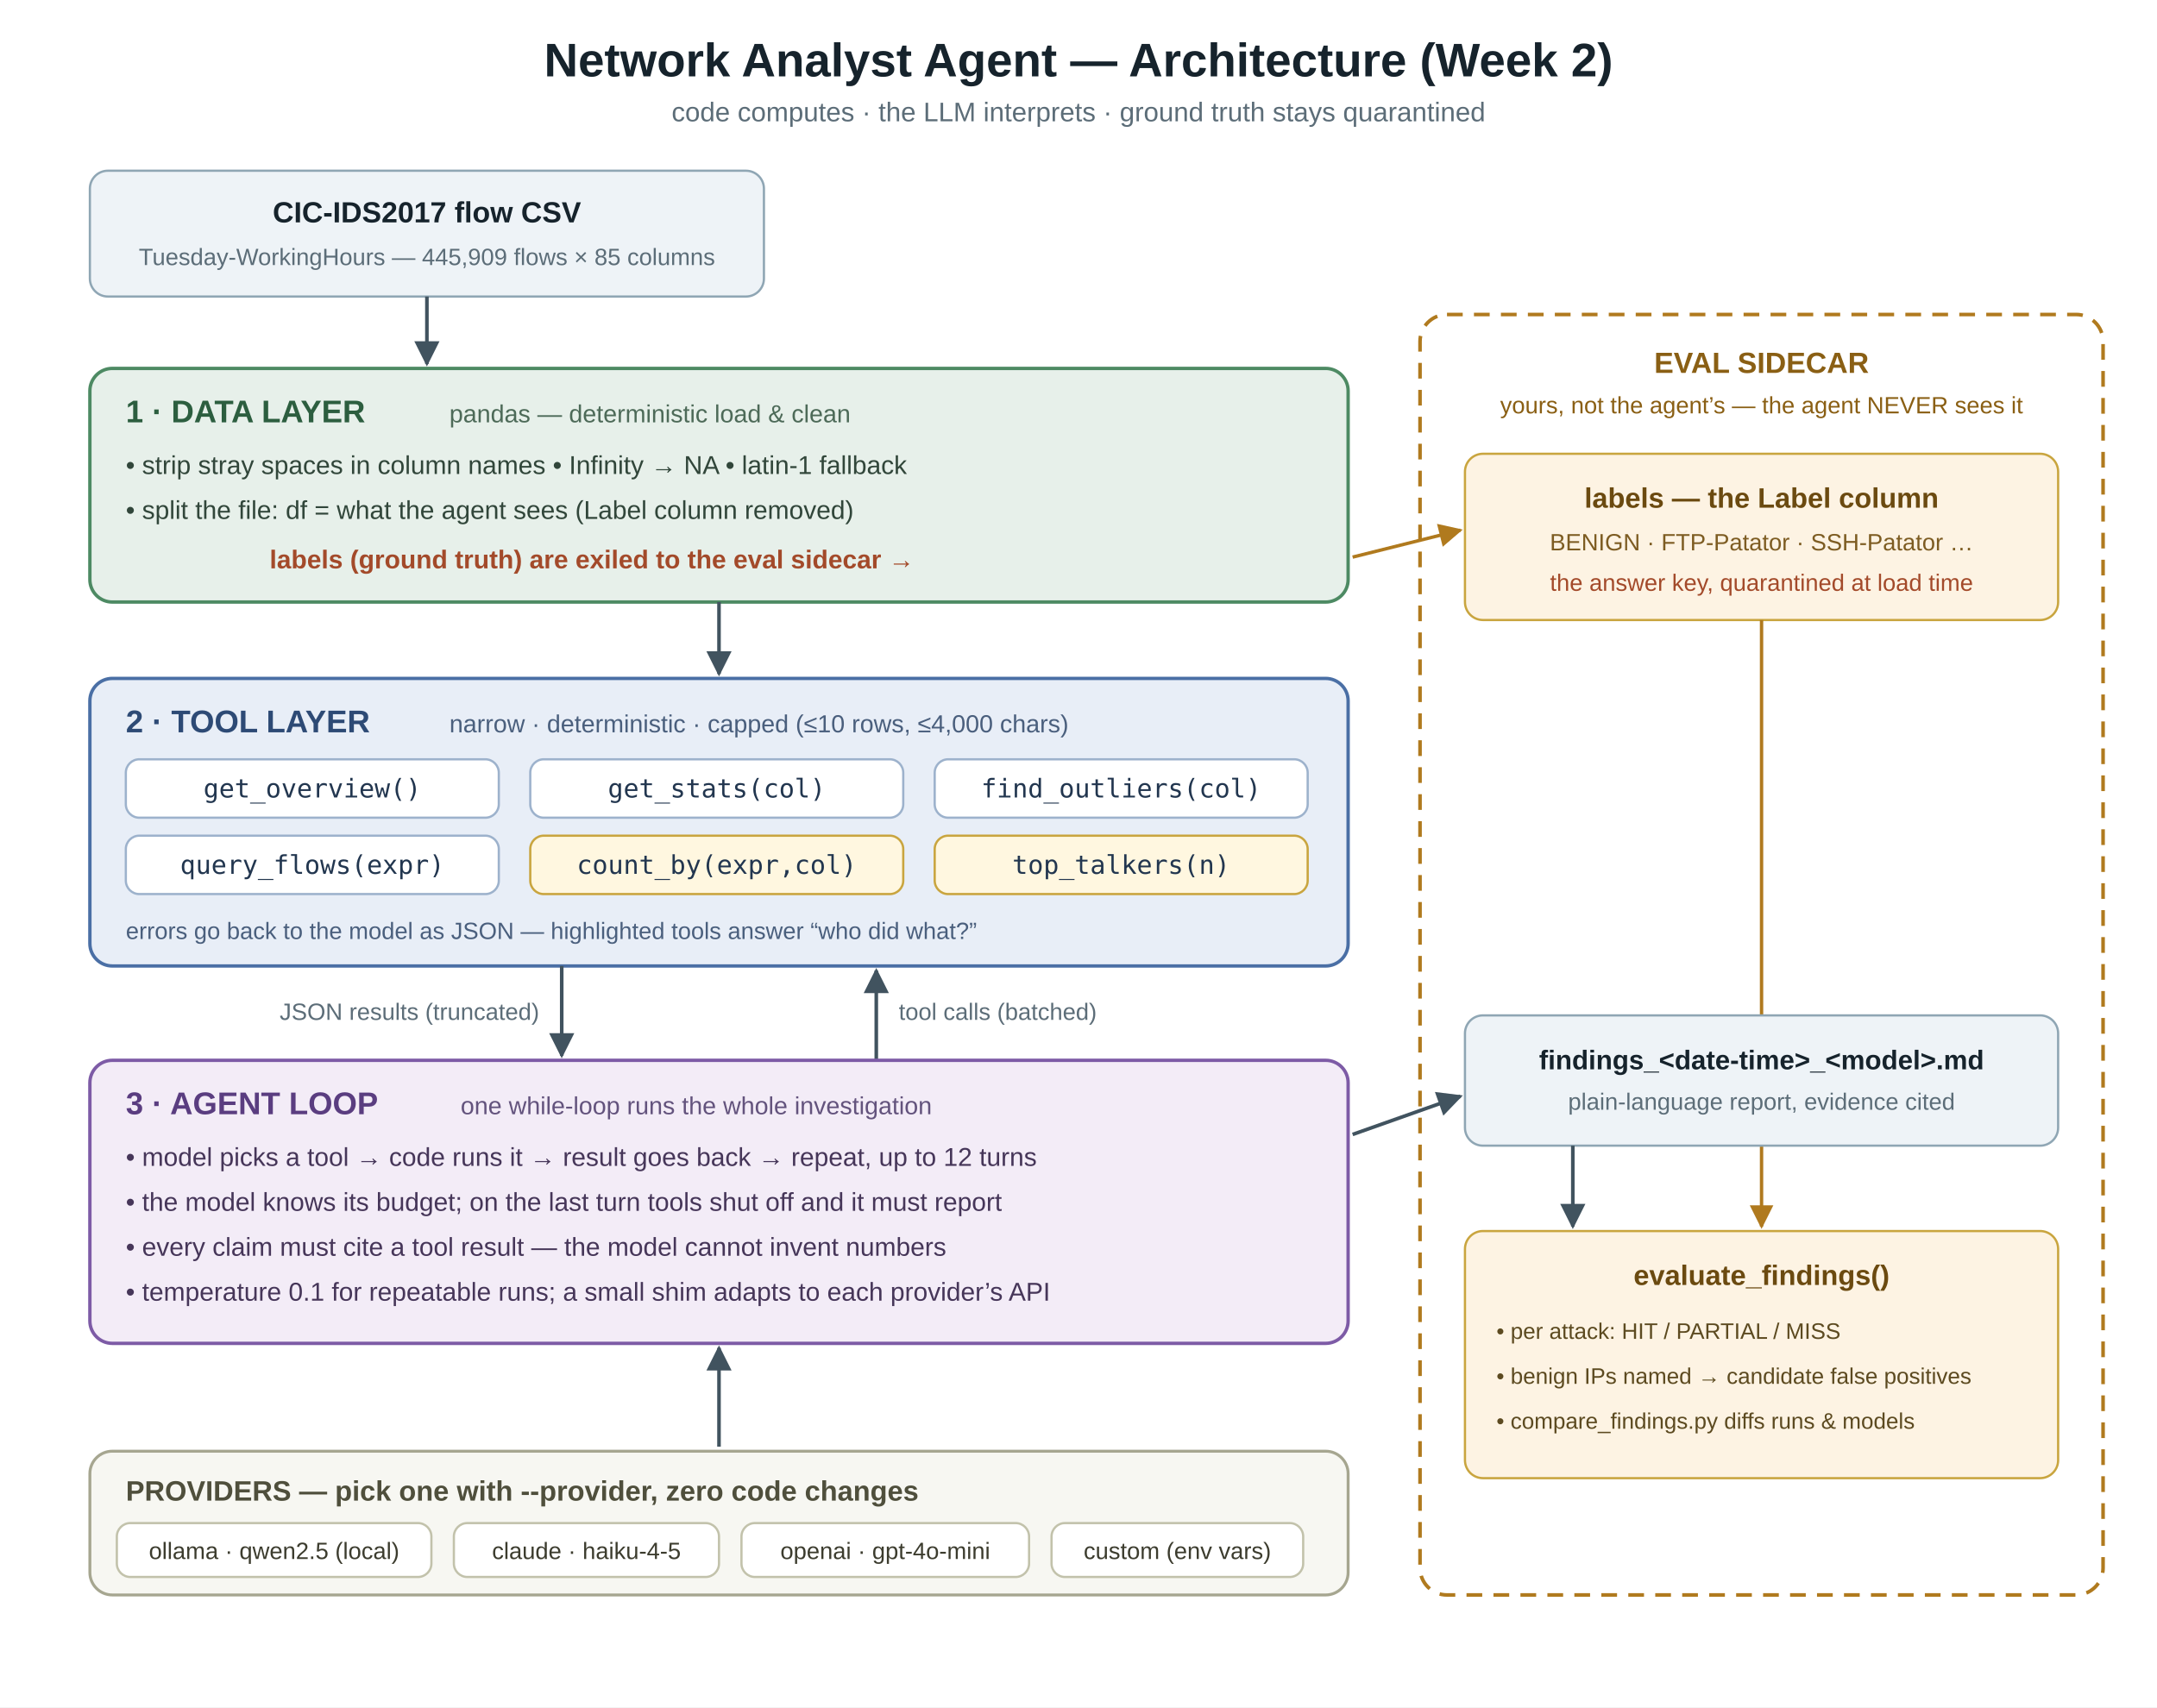
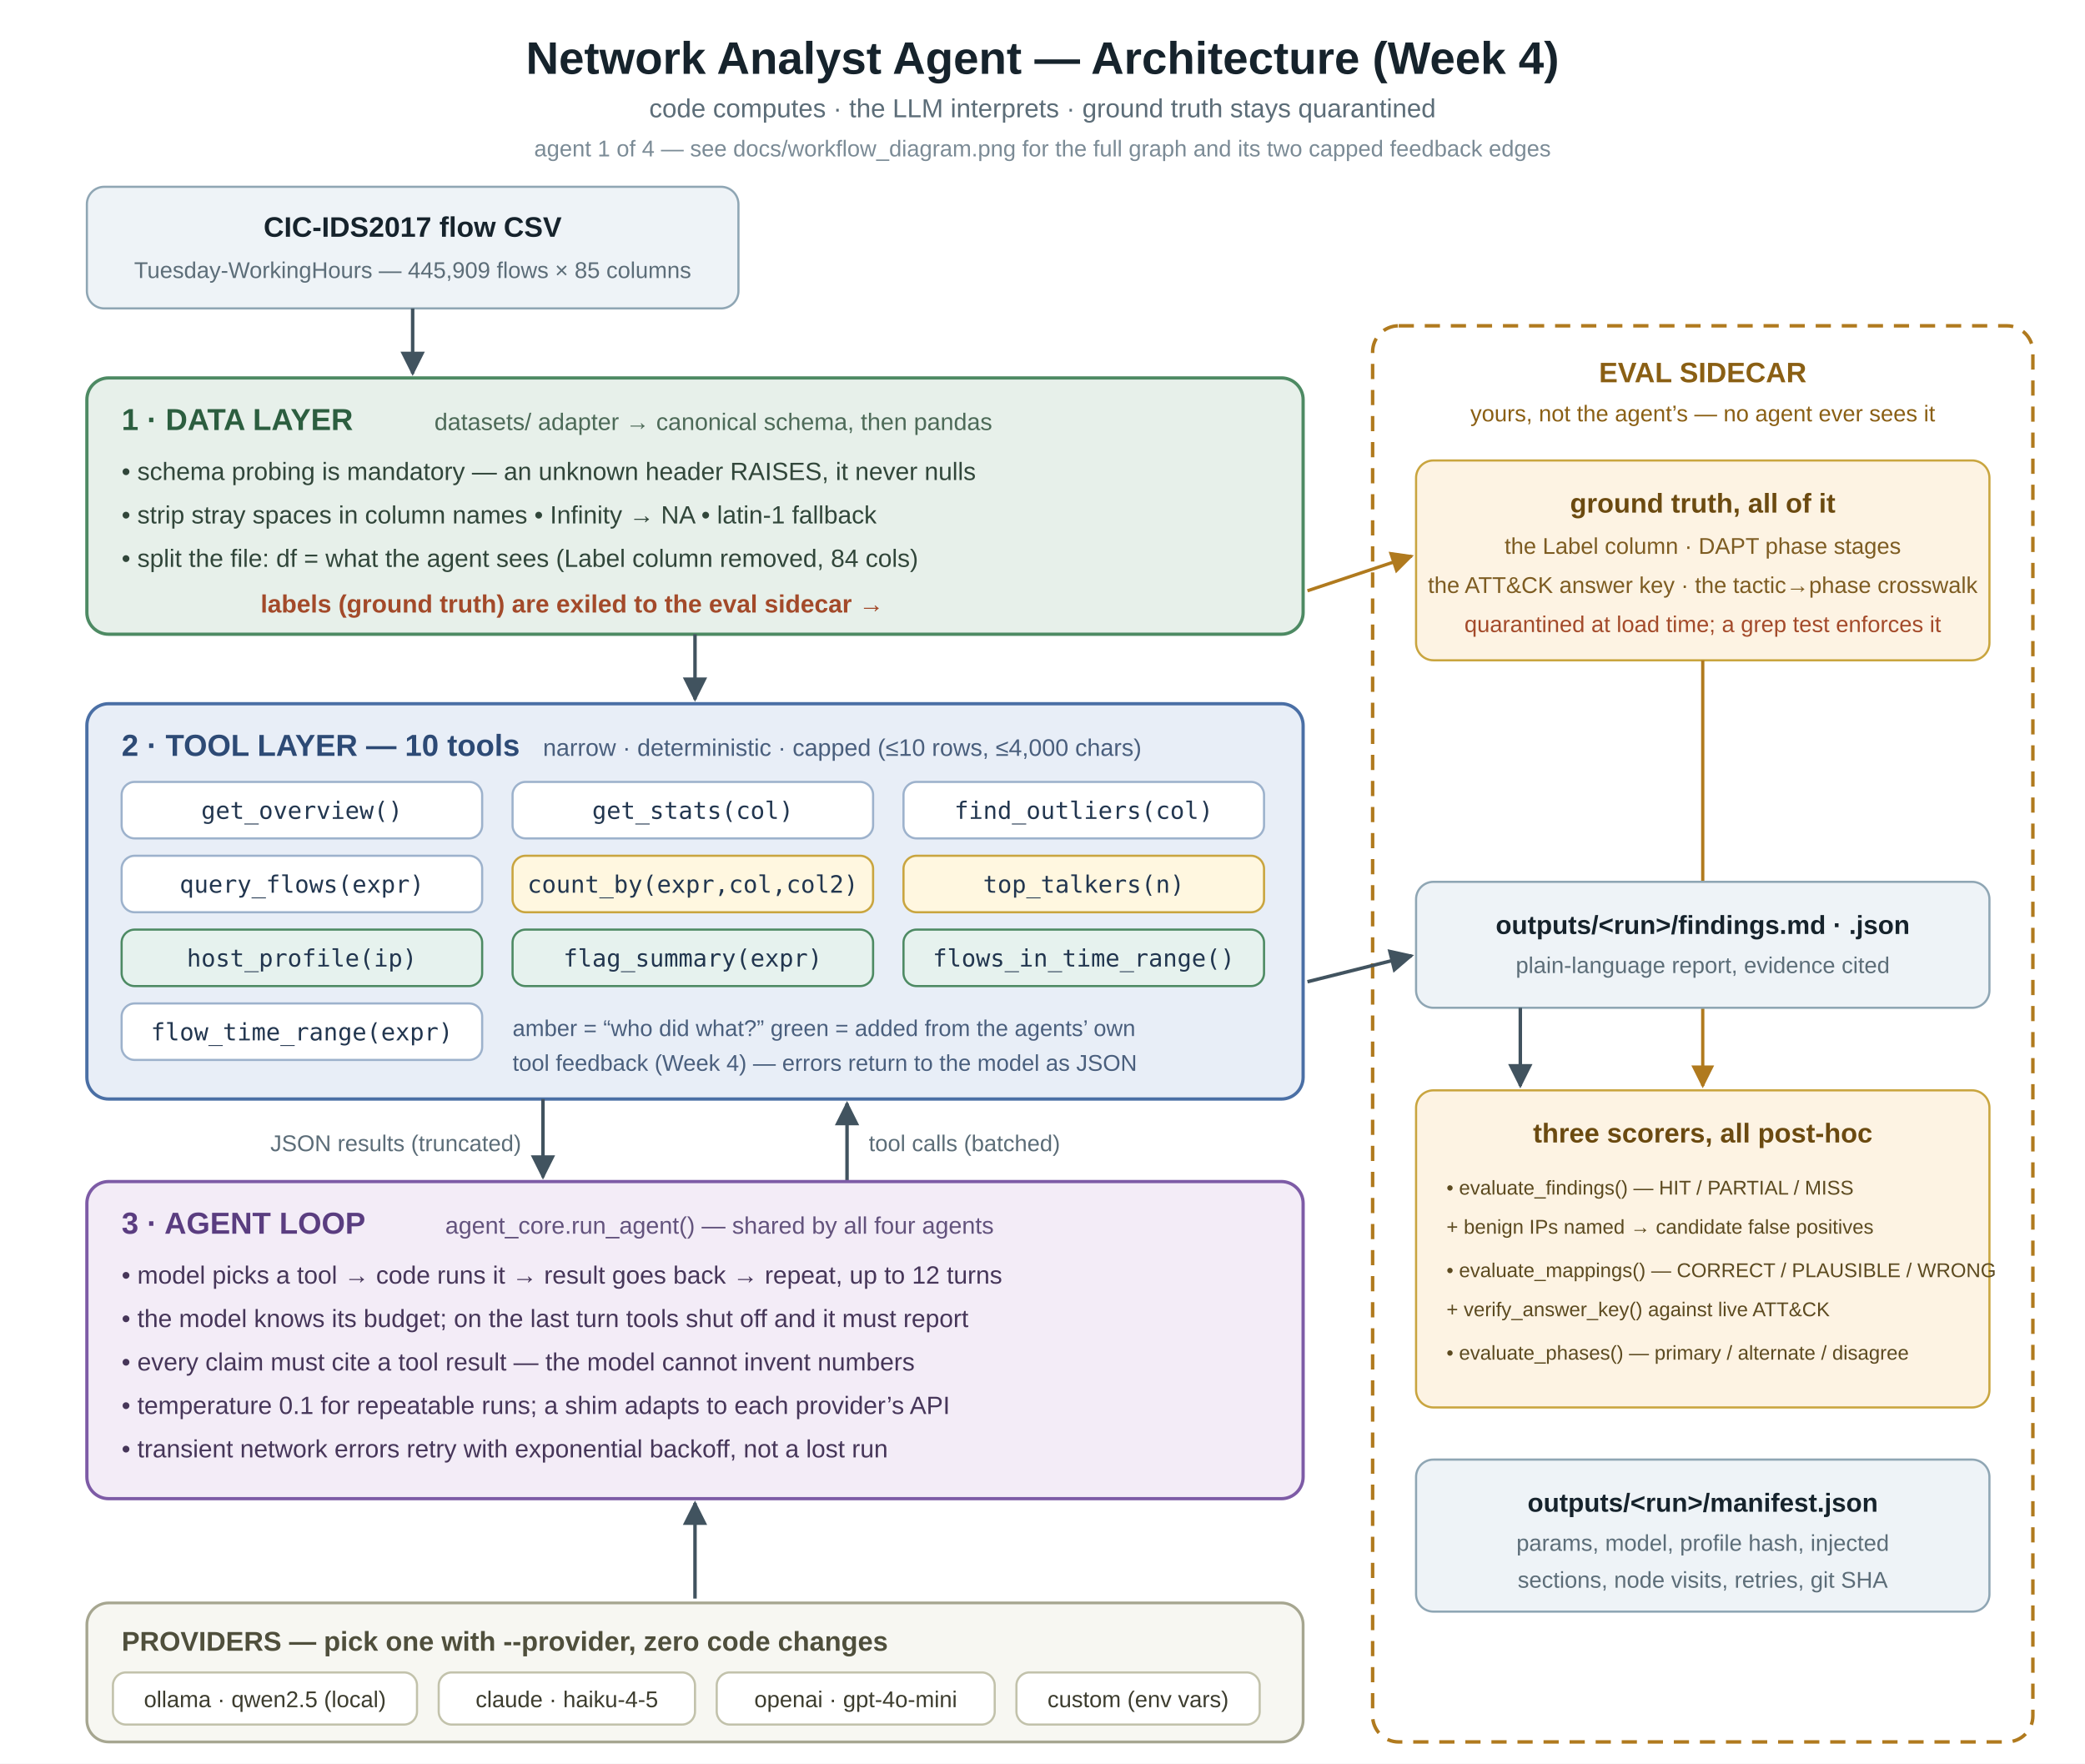
- <svg xmlns="http://www.w3.org/2000/svg" viewBox="0 0 960 760" font-family="Segoe UI, Arial, sans-serif">
+ <svg xmlns="http://www.w3.org/2000/svg" viewBox="0 0 960 812" font-family="Segoe UI, Arial, sans-serif">
  <defs>
    <marker id="arrow" viewBox="0 0 10 10" refX="9" refY="5" markerWidth="7" markerHeight="7" orient="auto-start-reverse">
      <path d="M 0 0 L 10 5 L 0 10 z" fill="#41535f" />
    </marker>
    <marker id="arrowAmber" viewBox="0 0 10 10" refX="9" refY="5" markerWidth="7" markerHeight="7" orient="auto-start-reverse">
      <path d="M 0 0 L 10 5 L 0 10 z" fill="#b07a1e" />
    </marker>
  </defs>
-   <rect width="960" height="760" fill="#ffffff" />
-   <text x="480" y="34" text-anchor="middle" font-size="21" font-weight="600" fill="#16232c">Network Analyst Agent — Architecture (Week 2)</text>
+   <rect width="960" height="812" fill="#ffffff" />
+   <text x="480" y="34" text-anchor="middle" font-size="21" font-weight="600" fill="#16232c">Network Analyst Agent — Architecture (Week 4)</text>
  <text x="480" y="54" text-anchor="middle" font-size="12" fill="#5c6d78">code computes · the LLM interprets · ground truth stays quarantined</text>
-   <rect x="40" y="76" width="300" height="56" rx="8" fill="#eef3f7" stroke="#8fa6b4" />
-   <text x="190" y="99" text-anchor="middle" font-size="13" font-weight="600" fill="#16232c">CIC-IDS2017 flow CSV</text>
-   <text x="190" y="118" text-anchor="middle" font-size="10.5" fill="#5c6d78">Tuesday-WorkingHours — 445,909 flows × 85 columns</text>
-   <line x1="190" y1="132" x2="190" y2="162" stroke="#41535f" stroke-width="1.6" marker-end="url(#arrow)" />
-   <rect x="40" y="164" width="560" height="104" rx="10" fill="#e7f0ea" stroke="#4d8a63" stroke-width="1.5" />
-   <text x="56" y="188" font-size="14" font-weight="700" fill="#2c5e3f">1 · DATA LAYER</text>
-   <text x="200" y="188" font-size="11" fill="#4d6a58">pandas — deterministic load &amp; clean</text>
-   <text x="56" y="211" font-size="11.5" fill="#31463a">• strip stray spaces in column names  •  Infinity → NA  •  latin-1 fallback</text>
-   <text x="56" y="231" font-size="11.5" fill="#31463a">• split the file:  df = what the agent sees (Label column removed)</text>
-   <text x="120" y="253" font-size="11.5" font-weight="600" fill="#a34a2a">labels (ground truth) are exiled to the eval sidecar →</text>
-   <line x1="320" y1="268" x2="320" y2="300" stroke="#41535f" stroke-width="1.6" marker-end="url(#arrow)" />
-   <rect x="40" y="302" width="560" height="128" rx="10" fill="#e8eef7" stroke="#4a6fa5" stroke-width="1.5" />
-   <text x="56" y="326" font-size="14" font-weight="700" fill="#2d4a75">2 · TOOL LAYER</text>
-   <text x="200" y="326" font-size="11" fill="#4a5f7d">narrow · deterministic · capped (≤10 rows, ≤4,000 chars)</text>
-   <g font-size="11.5" fill="#22364f" font-family="Consolas, monospace">
-     <rect x="56" y="338" width="166" height="26" rx="6" fill="#ffffff" stroke="#9db2cc" />
-     <text x="139" y="355" text-anchor="middle">get_overview()</text>
-     <rect x="236" y="338" width="166" height="26" rx="6" fill="#ffffff" stroke="#9db2cc" />
-     <text x="319" y="355" text-anchor="middle">get_stats(col)</text>
-     <rect x="416" y="338" width="166" height="26" rx="6" fill="#ffffff" stroke="#9db2cc" />
-     <text x="499" y="355" text-anchor="middle">find_outliers(col)</text>
-     <rect x="56" y="372" width="166" height="26" rx="6" fill="#ffffff" stroke="#9db2cc" />
-     <text x="139" y="389" text-anchor="middle">query_flows(expr)</text>
-     <rect x="236" y="372" width="166" height="26" rx="6" fill="#fff7e0" stroke="#c9a53f" />
-     <text x="319" y="389" text-anchor="middle">count_by(expr,col)</text>
-     <rect x="416" y="372" width="166" height="26" rx="6" fill="#fff7e0" stroke="#c9a53f" />
-     <text x="499" y="389" text-anchor="middle">top_talkers(n)</text>
+   <text x="480" y="72" text-anchor="middle" font-size="10.5" fill="#7b8b96">agent 1 of 4 — see docs/workflow_diagram.png for the full graph and its two capped feedback edges</text>
+   <rect x="40" y="86" width="300" height="56" rx="8" fill="#eef3f7" stroke="#8fa6b4" />
+   <text x="190" y="109" text-anchor="middle" font-size="13" font-weight="600" fill="#16232c">CIC-IDS2017 flow CSV</text>
+   <text x="190" y="128" text-anchor="middle" font-size="10.5" fill="#5c6d78">Tuesday-WorkingHours — 445,909 flows × 85 columns</text>
+   <line x1="190" y1="142" x2="190" y2="172" stroke="#41535f" stroke-width="1.6" marker-end="url(#arrow)" />
+   <rect x="40" y="174" width="560" height="118" rx="10" fill="#e7f0ea" stroke="#4d8a63" stroke-width="1.5" />
+   <text x="56" y="198" font-size="14" font-weight="700" fill="#2c5e3f">1 · DATA LAYER</text>
+   <text x="200" y="198" font-size="11" fill="#4d6a58">datasets/ adapter → canonical schema, then pandas</text>
+   <text x="56" y="221" font-size="11.5" fill="#31463a">• schema probing is mandatory — an unknown header RAISES, it never nulls</text>
+   <text x="56" y="241" font-size="11.5" fill="#31463a">• strip stray spaces in column names  •  Infinity → NA  •  latin-1 fallback</text>
+   <text x="56" y="261" font-size="11.5" fill="#31463a">• split the file:  df = what the agent sees (Label column removed, 84 cols)</text>
+   <text x="120" y="282" font-size="11.5" font-weight="600" fill="#a34a2a">labels (ground truth) are exiled to the eval sidecar →</text>
+   <line x1="320" y1="292" x2="320" y2="322" stroke="#41535f" stroke-width="1.6" marker-end="url(#arrow)" />
+   <rect x="40" y="324" width="560" height="182" rx="10" fill="#e8eef7" stroke="#4a6fa5" stroke-width="1.5" />
+   <text x="56" y="348" font-size="14" font-weight="700" fill="#2d4a75">2 · TOOL LAYER — 10 tools</text>
+   <text x="250" y="348" font-size="11" fill="#4a5f7d">narrow · deterministic · capped (≤10 rows, ≤4,000 chars)</text>
+   <g font-size="11" fill="#22364f" font-family="Consolas, monospace">
+     <rect x="56" y="360" width="166" height="26" rx="6" fill="#ffffff" stroke="#9db2cc" />
+     <text x="139" y="377" text-anchor="middle">get_overview()</text>
+     <rect x="236" y="360" width="166" height="26" rx="6" fill="#ffffff" stroke="#9db2cc" />
+     <text x="319" y="377" text-anchor="middle">get_stats(col)</text>
+     <rect x="416" y="360" width="166" height="26" rx="6" fill="#ffffff" stroke="#9db2cc" />
+     <text x="499" y="377" text-anchor="middle">find_outliers(col)</text>
+     <rect x="56" y="394" width="166" height="26" rx="6" fill="#ffffff" stroke="#9db2cc" />
+     <text x="139" y="411" text-anchor="middle">query_flows(expr)</text>
+     <rect x="236" y="394" width="166" height="26" rx="6" fill="#fff7e0" stroke="#c9a53f" />
+     <text x="319" y="411" text-anchor="middle">count_by(expr,col,col2)</text>
+     <rect x="416" y="394" width="166" height="26" rx="6" fill="#fff7e0" stroke="#c9a53f" />
+     <text x="499" y="411" text-anchor="middle">top_talkers(n)</text>
+     <rect x="56" y="428" width="166" height="26" rx="6" fill="#e6f2ee" stroke="#4d8a63" />
+     <text x="139" y="445" text-anchor="middle">host_profile(ip)</text>
+     <rect x="236" y="428" width="166" height="26" rx="6" fill="#e6f2ee" stroke="#4d8a63" />
+     <text x="319" y="445" text-anchor="middle">flag_summary(expr)</text>
+     <rect x="416" y="428" width="166" height="26" rx="6" fill="#e6f2ee" stroke="#4d8a63" />
+     <text x="499" y="445" text-anchor="middle">flows_in_time_range()</text>
+     <rect x="56" y="462" width="166" height="26" rx="6" fill="#ffffff" stroke="#9db2cc" />
+     <text x="139" y="479" text-anchor="middle">flow_time_range(expr)</text>
  </g>
-   <text x="56" y="418" font-size="10.5" fill="#4a5f7d">errors go back to the model as JSON — highlighted tools answer “who did what?”</text>
-   <line x1="250" y1="430" x2="250" y2="470" stroke="#41535f" stroke-width="1.6" marker-end="url(#arrow)" />
-   <text x="240" y="454" text-anchor="end" font-size="10.5" fill="#5c6d78">JSON results (truncated)</text>
-   <line x1="390" y1="472" x2="390" y2="432" stroke="#41535f" stroke-width="1.6" marker-end="url(#arrow)" />
-   <text x="400" y="454" font-size="10.5" fill="#5c6d78">tool calls (batched)</text>
-   <rect x="40" y="472" width="560" height="126" rx="10" fill="#f3ecf7" stroke="#7d5ba6" stroke-width="1.5" />
-   <text x="56" y="496" font-size="14" font-weight="700" fill="#5a3d80">3 · AGENT LOOP</text>
-   <text x="205" y="496" font-size="11" fill="#63537d">one while-loop runs the whole investigation</text>
-   <text x="56" y="519" font-size="11.5" fill="#463659">• model picks a tool → code runs it → result goes back → repeat, up to 12 turns</text>
-   <text x="56" y="539" font-size="11.5" fill="#463659">• the model knows its budget; on the last turn tools shut off and it must report</text>
-   <text x="56" y="559" font-size="11.5" fill="#463659">• every claim must cite a tool result — the model cannot invent numbers</text>
-   <text x="56" y="579" font-size="11.5" fill="#463659">• temperature 0.1 for repeatable runs; a small shim adapts to each provider’s API</text>
-   <line x1="320" y1="644" x2="320" y2="600" stroke="#41535f" stroke-width="1.6" marker-end="url(#arrow)" />
-   <rect x="40" y="646" width="560" height="64" rx="10" fill="#f7f7f2" stroke="#a6a690" stroke-width="1.3" />
-   <text x="56" y="668" font-size="12.5" font-weight="700" fill="#4f4f3c">PROVIDERS — pick one with --provider, zero code changes</text>
+   <text x="236" y="477" font-size="10.5" fill="#4a5f7d">amber = “who did what?”   green = added from the agents’ own</text>
+   <text x="236" y="493" font-size="10.5" fill="#4a5f7d">tool feedback (Week 4) — errors return to the model as JSON</text>
+   <line x1="250" y1="506" x2="250" y2="542" stroke="#41535f" stroke-width="1.6" marker-end="url(#arrow)" />
+   <text x="240" y="530" text-anchor="end" font-size="10.5" fill="#5c6d78">JSON results (truncated)</text>
+   <line x1="390" y1="544" x2="390" y2="508" stroke="#41535f" stroke-width="1.6" marker-end="url(#arrow)" />
+   <text x="400" y="530" font-size="10.5" fill="#5c6d78">tool calls (batched)</text>
+   <rect x="40" y="544" width="560" height="146" rx="10" fill="#f3ecf7" stroke="#7d5ba6" stroke-width="1.5" />
+   <text x="56" y="568" font-size="14" font-weight="700" fill="#5a3d80">3 · AGENT LOOP</text>
+   <text x="205" y="568" font-size="11" fill="#63537d">agent_core.run_agent() — shared by all four agents</text>
+   <text x="56" y="591" font-size="11.5" fill="#463659">• model picks a tool → code runs it → result goes back → repeat, up to 12 turns</text>
+   <text x="56" y="611" font-size="11.5" fill="#463659">• the model knows its budget; on the last turn tools shut off and it must report</text>
+   <text x="56" y="631" font-size="11.5" fill="#463659">• every claim must cite a tool result — the model cannot invent numbers</text>
+   <text x="56" y="651" font-size="11.5" fill="#463659">• temperature 0.1 for repeatable runs; a shim adapts to each provider’s API</text>
+   <text x="56" y="671" font-size="11.5" fill="#463659">• transient network errors retry with exponential backoff, not a lost run</text>
+   <line x1="320" y1="736" x2="320" y2="692" stroke="#41535f" stroke-width="1.6" marker-end="url(#arrow)" />
+   <rect x="40" y="738" width="560" height="64" rx="10" fill="#f7f7f2" stroke="#a6a690" stroke-width="1.3" />
+   <text x="56" y="760" font-size="12.5" font-weight="700" fill="#4f4f3c">PROVIDERS — pick one with --provider, zero code changes</text>
  <g font-size="10.5" fill="#3c3c2e">
-     <rect x="52" y="678" width="140" height="24" rx="6" fill="#ffffff" stroke="#c2c2ab" />
-     <text x="122" y="694" text-anchor="middle">ollama · qwen2.5 (local)</text>
-     <rect x="202" y="678" width="118" height="24" rx="6" fill="#ffffff" stroke="#c2c2ab" />
-     <text x="261" y="694" text-anchor="middle">claude · haiku-4-5</text>
-     <rect x="330" y="678" width="128" height="24" rx="6" fill="#ffffff" stroke="#c2c2ab" />
-     <text x="394" y="694" text-anchor="middle">openai · gpt-4o-mini</text>
-     <rect x="468" y="678" width="112" height="24" rx="6" fill="#ffffff" stroke="#c2c2ab" />
-     <text x="524" y="694" text-anchor="middle">custom (env vars)</text>
+     <rect x="52" y="770" width="140" height="24" rx="6" fill="#ffffff" stroke="#c2c2ab" />
+     <text x="122" y="786" text-anchor="middle">ollama · qwen2.5 (local)</text>
+     <rect x="202" y="770" width="118" height="24" rx="6" fill="#ffffff" stroke="#c2c2ab" />
+     <text x="261" y="786" text-anchor="middle">claude · haiku-4-5</text>
+     <rect x="330" y="770" width="128" height="24" rx="6" fill="#ffffff" stroke="#c2c2ab" />
+     <text x="394" y="786" text-anchor="middle">openai · gpt-4o-mini</text>
+     <rect x="468" y="770" width="112" height="24" rx="6" fill="#ffffff" stroke="#c2c2ab" />
+     <text x="524" y="786" text-anchor="middle">custom (env vars)</text>
  </g>
-   <rect x="632" y="140" width="304" height="570" rx="12" fill="none" stroke="#b07a1e" stroke-width="1.6" stroke-dasharray="7 5" />
-   <text x="784" y="166" text-anchor="middle" font-size="13" font-weight="700" fill="#8a5f14">EVAL SIDECAR</text>
-   <text x="784" y="184" text-anchor="middle" font-size="10.5" fill="#8a5f14">yours, not the agent’s — the agent NEVER sees it</text>
-   <rect x="652" y="202" width="264" height="74" rx="8" fill="#fdf3e3" stroke="#c9a53f" />
-   <text x="784" y="226" text-anchor="middle" font-size="12.5" font-weight="600" fill="#6b4a10">labels — the Label column</text>
-   <text x="784" y="245" text-anchor="middle" font-size="10.5" fill="#7d5c22">BENIGN · FTP-Patator · SSH-Patator …</text>
-   <text x="784" y="263" text-anchor="middle" font-size="10.5" fill="#a34a2a">the answer key, quarantined at load time</text>
-   <line x1="602" y1="248" x2="650" y2="236" stroke="#b07a1e" stroke-width="1.5" marker-end="url(#arrowAmber)" />
-   <line x1="784" y1="276" x2="784" y2="546" stroke="#b07a1e" stroke-width="1.5" marker-end="url(#arrowAmber)" />
-   <rect x="652" y="452" width="264" height="58" rx="8" fill="#eef3f7" stroke="#8fa6b4" />
-   <text x="784" y="476" text-anchor="middle" font-size="12" font-weight="600" fill="#16232c">findings_&lt;date-time&gt;_&lt;model&gt;.md</text>
-   <text x="784" y="494" text-anchor="middle" font-size="10.5" fill="#5c6d78">plain-language report, evidence cited</text>
-   <line x1="602" y1="505" x2="650" y2="488" stroke="#41535f" stroke-width="1.6" marker-end="url(#arrow)" />
-   <line x1="700" y1="510" x2="700" y2="546" stroke="#41535f" stroke-width="1.6" marker-end="url(#arrow)" />
-   <rect x="652" y="548" width="264" height="110" rx="8" fill="#fdf3e3" stroke="#c9a53f" />
-   <text x="784" y="572" text-anchor="middle" font-size="12.5" font-weight="600" fill="#6b4a10">evaluate_findings()</text>
-   <text x="666" y="596" font-size="10" fill="#5c4a20">• per attack: HIT / PARTIAL / MISS</text>
-   <text x="666" y="616" font-size="10" fill="#5c4a20">• benign IPs named → candidate false positives</text>
-   <text x="666" y="636" font-size="10" fill="#5c4a20">• compare_findings.py diffs runs &amp; models</text>
+   <rect x="632" y="150" width="304" height="652" rx="12" fill="none" stroke="#b07a1e" stroke-width="1.6" stroke-dasharray="7 5" />
+   <text x="784" y="176" text-anchor="middle" font-size="13" font-weight="700" fill="#8a5f14">EVAL SIDECAR</text>
+   <text x="784" y="194" text-anchor="middle" font-size="10.5" fill="#8a5f14">yours, not the agent’s — no agent ever sees it</text>
+   <rect x="652" y="212" width="264" height="92" rx="8" fill="#fdf3e3" stroke="#c9a53f" />
+   <text x="784" y="236" text-anchor="middle" font-size="12.5" font-weight="600" fill="#6b4a10">ground truth, all of it</text>
+   <text x="784" y="255" text-anchor="middle" font-size="10.5" fill="#7d5c22">the Label column · DAPT phase stages</text>
+   <text x="784" y="273" text-anchor="middle" font-size="10.5" fill="#7d5c22">the ATT&amp;CK answer key · the tactic→phase crosswalk</text>
+   <text x="784" y="291" text-anchor="middle" font-size="10.5" fill="#a34a2a">quarantined at load time; a grep test enforces it</text>
+   <line x1="602" y1="272" x2="650" y2="256" stroke="#b07a1e" stroke-width="1.5" marker-end="url(#arrowAmber)" />
+   <line x1="784" y1="304" x2="784" y2="500" stroke="#b07a1e" stroke-width="1.5" marker-end="url(#arrowAmber)" />
+   <rect x="652" y="406" width="264" height="58" rx="8" fill="#eef3f7" stroke="#8fa6b4" />
+   <text x="784" y="430" text-anchor="middle" font-size="12" font-weight="600" fill="#16232c">outputs/&lt;run&gt;/findings.md · .json</text>
+   <text x="784" y="448" text-anchor="middle" font-size="10.5" fill="#5c6d78">plain-language report, evidence cited</text>
+   <line x1="602" y1="452" x2="650" y2="440" stroke="#41535f" stroke-width="1.6" marker-end="url(#arrow)" />
+   <line x1="700" y1="464" x2="700" y2="500" stroke="#41535f" stroke-width="1.6" marker-end="url(#arrow)" />
+   <rect x="652" y="502" width="264" height="146" rx="8" fill="#fdf3e3" stroke="#c9a53f" />
+   <text x="784" y="526" text-anchor="middle" font-size="12.5" font-weight="600" fill="#6b4a10">three scorers, all post-hoc</text>
+   <text x="666" y="550" font-size="9.2" fill="#5c4a20">• evaluate_findings() — HIT / PARTIAL / MISS</text>
+   <text x="666" y="568" font-size="9.2" fill="#5c4a20">   + benign IPs named → candidate false positives</text>
+   <text x="666" y="588" font-size="9.2" fill="#5c4a20">• evaluate_mappings() — CORRECT / PLAUSIBLE / WRONG</text>
+   <text x="666" y="606" font-size="9.2" fill="#5c4a20">   + verify_answer_key() against live ATT&amp;CK</text>
+   <text x="666" y="626" font-size="9.2" fill="#5c4a20">• evaluate_phases() — primary / alternate / disagree</text>
+   <rect x="652" y="672" width="264" height="70" rx="8" fill="#eef3f7" stroke="#8fa6b4" />
+   <text x="784" y="696" text-anchor="middle" font-size="12" font-weight="600" fill="#16232c">outputs/&lt;run&gt;/manifest.json</text>
+   <text x="784" y="714" text-anchor="middle" font-size="10.5" fill="#5c6d78">params, model, profile hash, injected</text>
+   <text x="784" y="731" text-anchor="middle" font-size="10.5" fill="#5c6d78">sections, node visits, retries, git SHA</text>
</svg>
